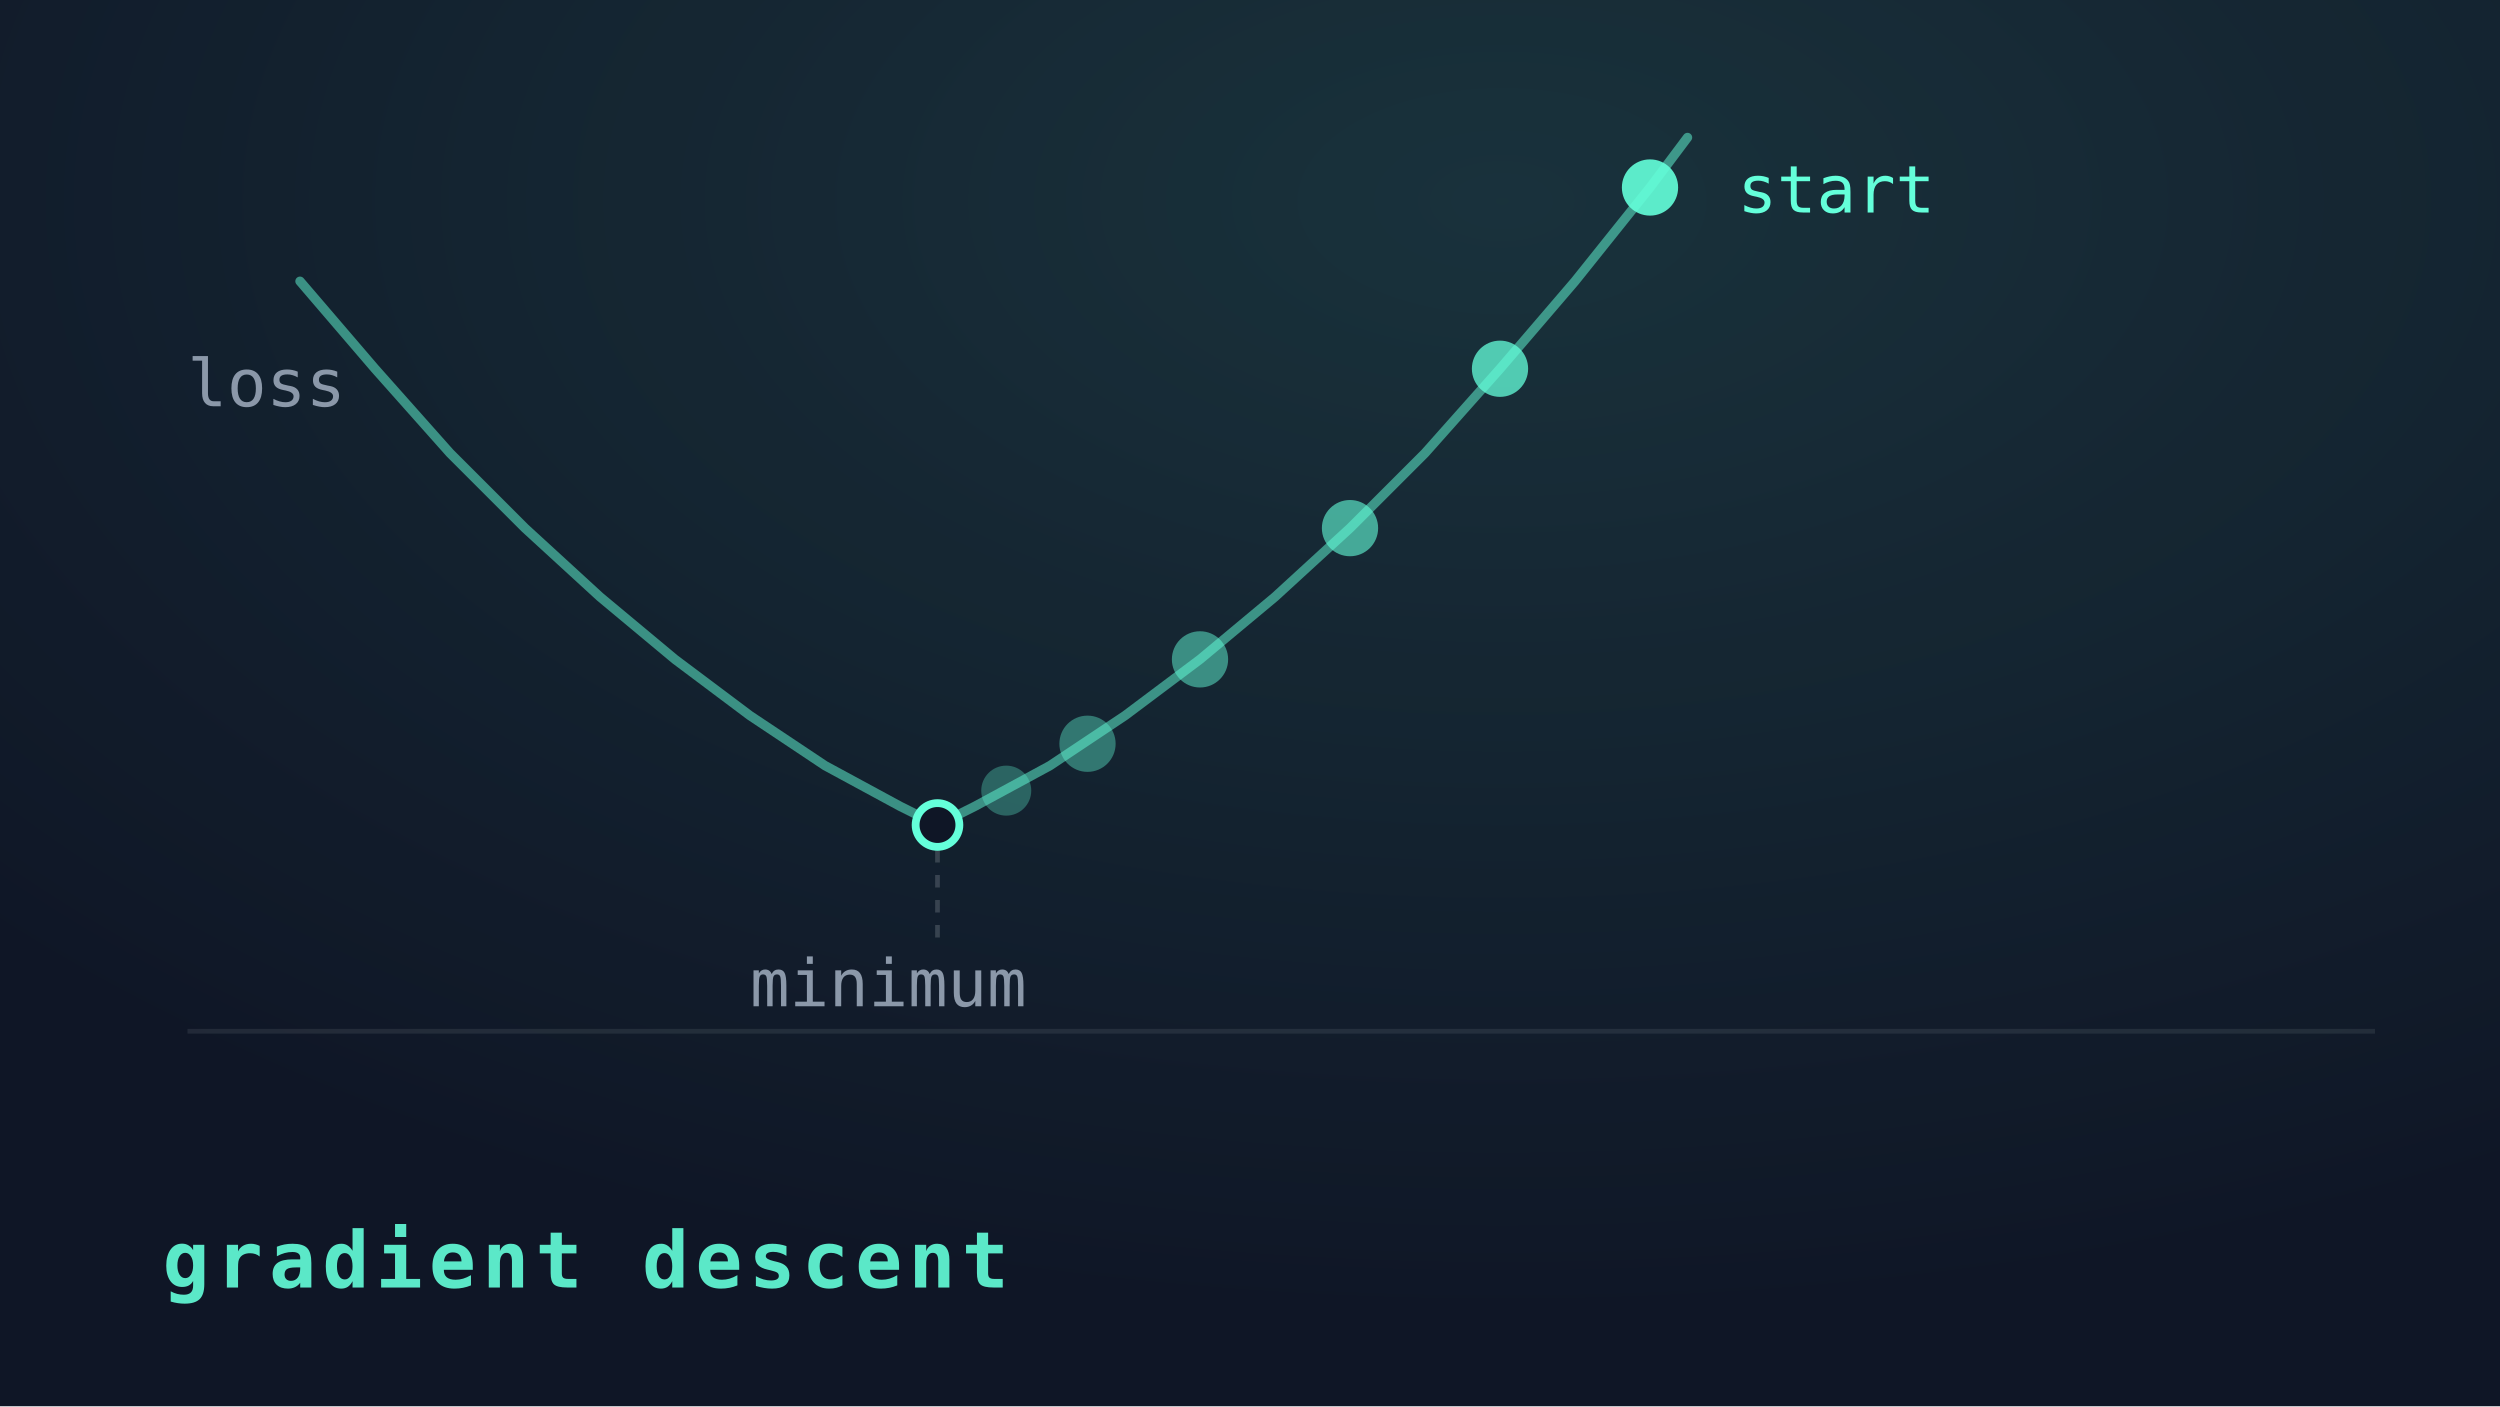
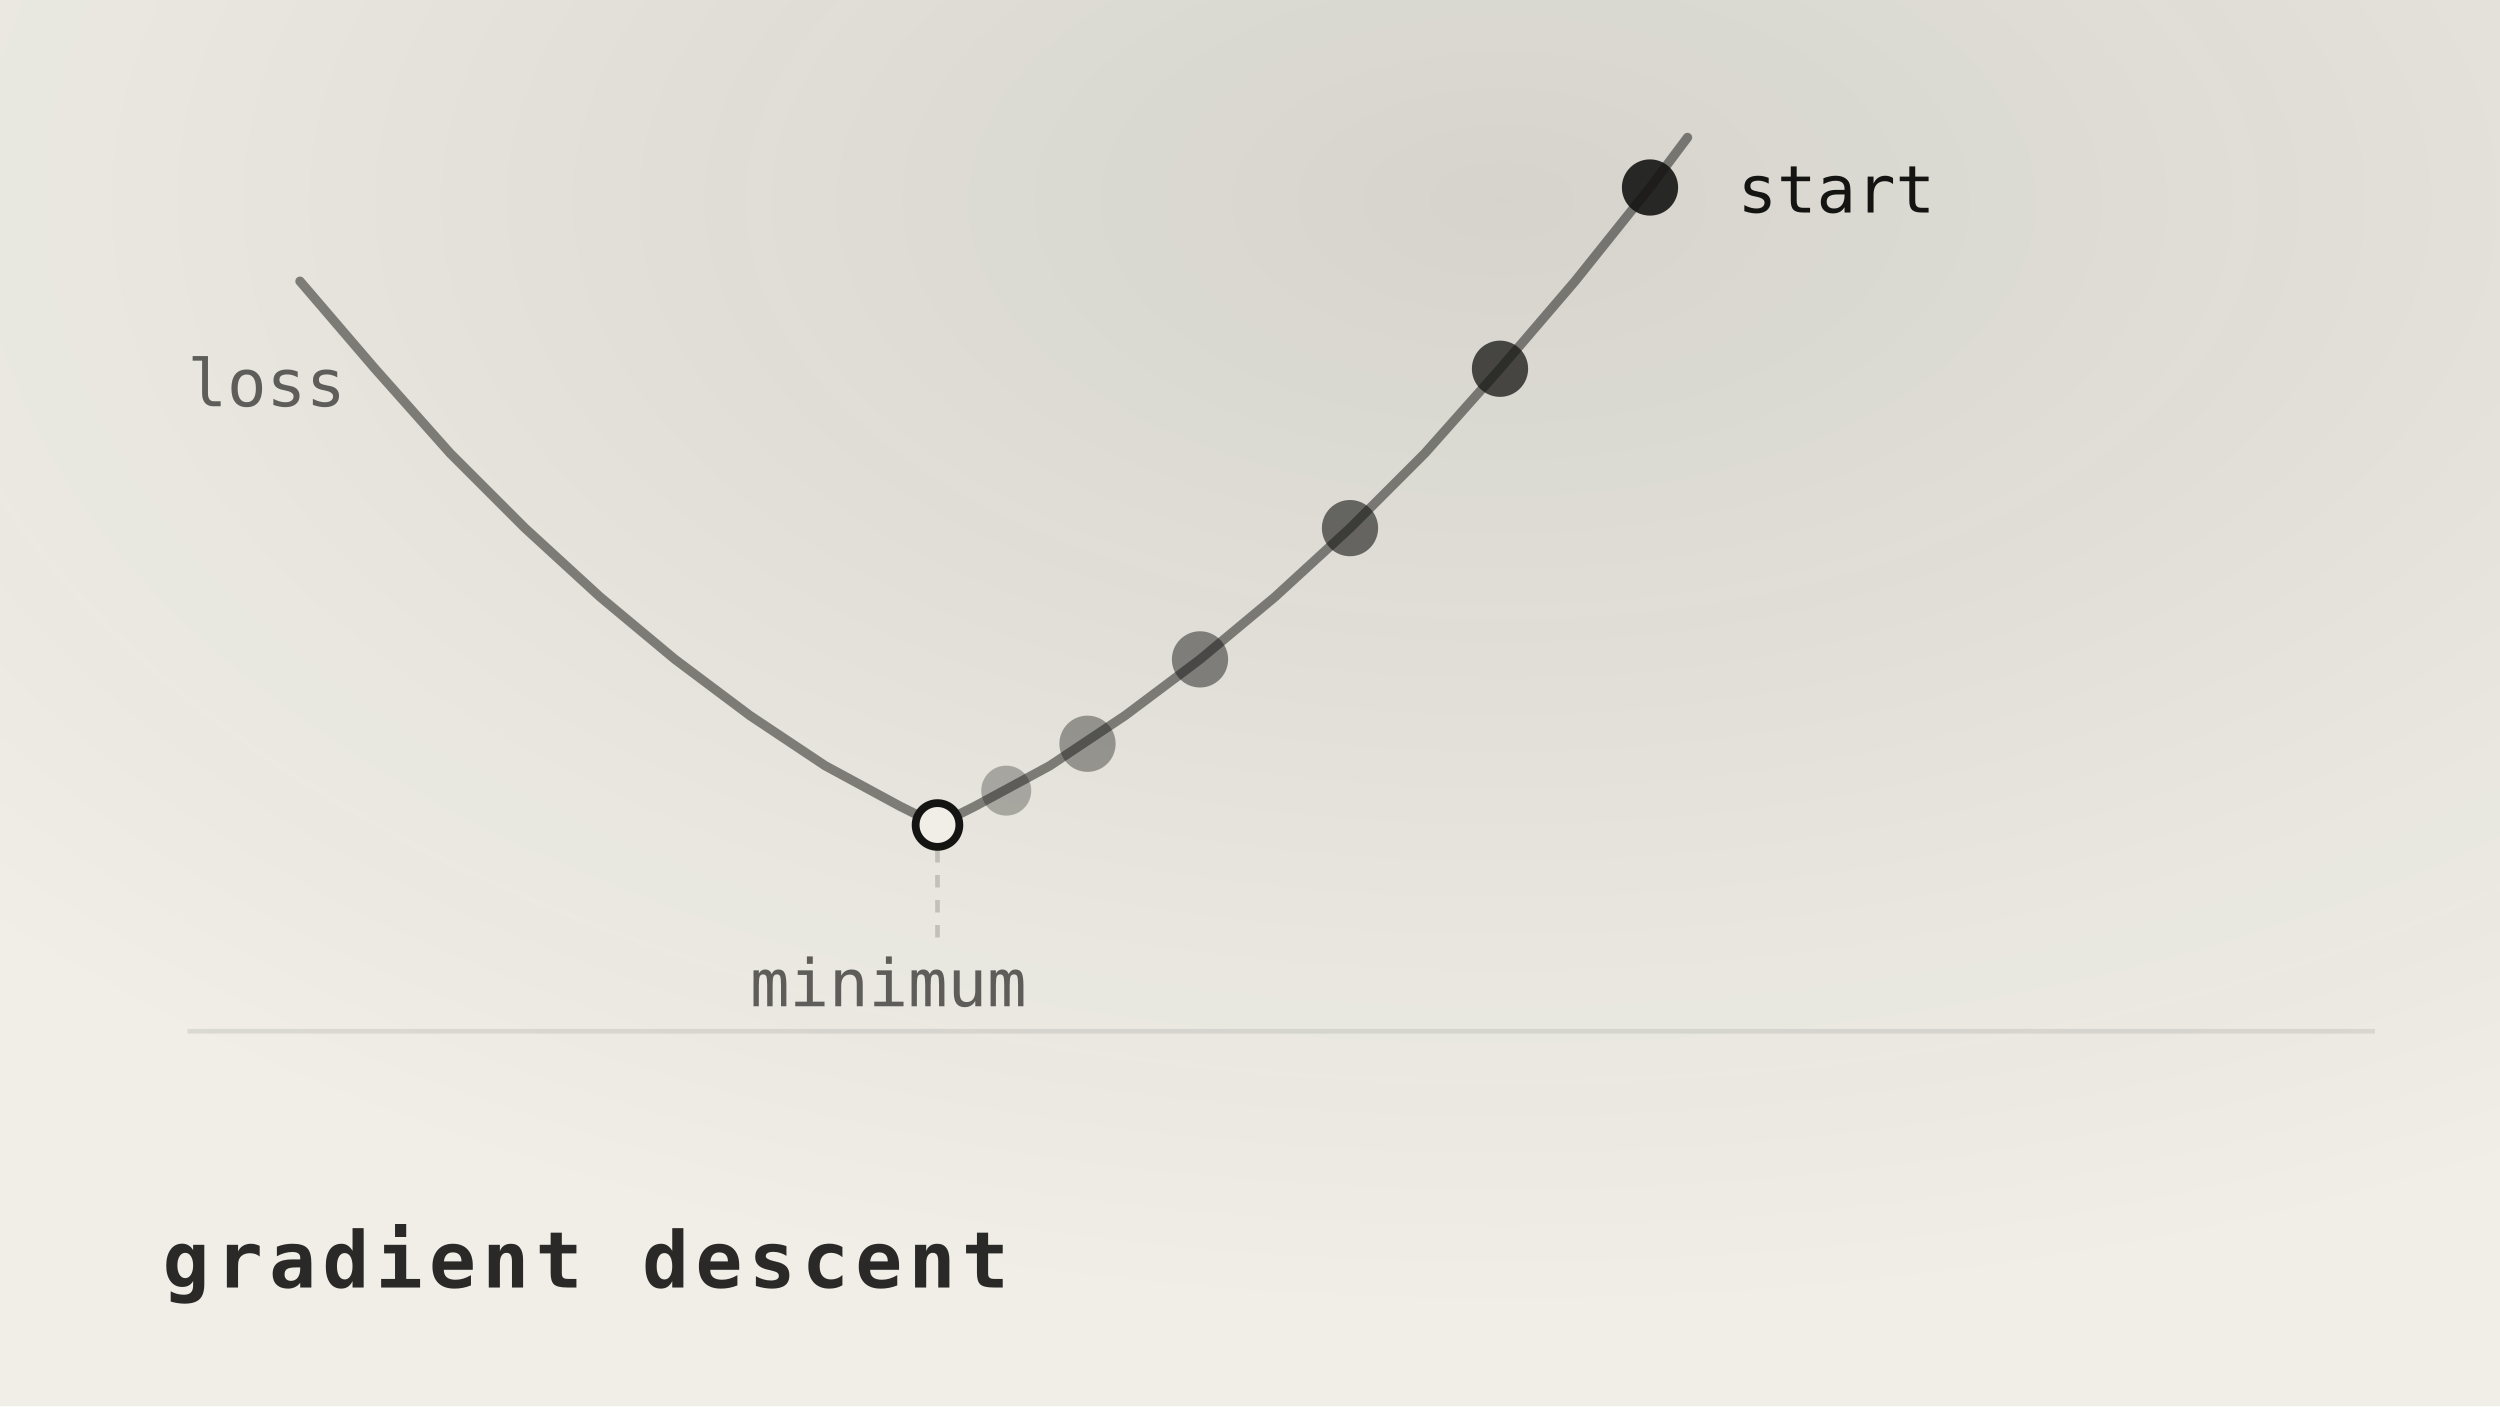
<svg xmlns="http://www.w3.org/2000/svg" viewBox="0 0 800 450" width="800" height="450" role="img" aria-label="Gradient descent: a parabola with marked points stepping down the right-hand slope towards the minimum, the gaps between them shrinking each step.">
  <defs>
    <radialGradient id="glow" cx="60%" cy="14%" r="80%">
-       <stop offset="0%" stop-color="#64FFDA" stop-opacity="0.12" />
-       <stop offset="100%" stop-color="#64FFDA" stop-opacity="0" />
+       <stop offset="0%" stop-color="#141413" stop-opacity="0.12" />
+       <stop offset="100%" stop-color="#141413" stop-opacity="0" />
    </radialGradient>
  </defs>
-   <rect width="800" height="450" fill="#0F1626" />
+   <rect width="800" height="450" fill="#F0EEE6" />
  <rect width="800" height="450" fill="url(#glow)" />
-   <path d="M60 330 H760" stroke="rgba(230,237,243,0.09)" stroke-width="1.5" />
-   <path d="M96 90 L120 118 L144 145 L168 169 L192 191 L216 211 L240 229 L264 245 L288 258 L300 264 L312 258 L336 245 L360 229 L384 211 L408 191 L432 169 L456 145 L480 118 L504 90 L528 60 L540 44" fill="none" stroke="#64FFDA" stroke-opacity="0.5" stroke-width="3" stroke-linecap="round" stroke-linejoin="round" />
-   <circle cx="528" cy="60" r="9" fill="#64FFDA" fill-opacity="0.9" />
-   <circle cx="480" cy="118" r="9" fill="#64FFDA" fill-opacity="0.75" />
-   <circle cx="432" cy="169" r="9" fill="#64FFDA" fill-opacity="0.6" />
-   <circle cx="384" cy="211" r="9" fill="#64FFDA" fill-opacity="0.48" />
-   <circle cx="348" cy="238" r="9" fill="#64FFDA" fill-opacity="0.38" />
-   <circle cx="322" cy="253" r="8" fill="#64FFDA" fill-opacity="0.3" />
-   <path d="M300 264 V300" stroke="rgba(230,237,243,0.18)" stroke-width="1.5" stroke-dasharray="4 4" />
-   <circle cx="300" cy="264" r="7" fill="#0F1626" stroke="#64FFDA" stroke-width="2.5" />
-   <text x="60" y="130" font-family="ui-monospace, SFMono-Regular, Menlo, Consolas, monospace" font-size="21" fill="#8B98A9">loss</text>
-   <text x="240" y="322" font-family="ui-monospace, SFMono-Regular, Menlo, Consolas, monospace" font-size="21" fill="#8B98A9">minimum</text>
-   <text x="556" y="68" font-family="ui-monospace, SFMono-Regular, Menlo, Consolas, monospace" font-size="21" fill="#64FFDA">start</text>
-   <text x="52" y="412" font-family="ui-monospace, SFMono-Regular, Menlo, Consolas, monospace" font-size="25" font-weight="600" letter-spacing="2" fill="#64FFDA" fill-opacity="0.9">gradient descent</text>
+   <path d="M60 330 H760" stroke="rgba(20,20,19,0.09)" stroke-width="1.5" />
+   <path d="M96 90 L120 118 L144 145 L168 169 L192 191 L216 211 L240 229 L264 245 L288 258 L300 264 L312 258 L336 245 L360 229 L384 211 L408 191 L432 169 L456 145 L480 118 L504 90 L528 60 L540 44" fill="none" stroke="#141413" stroke-opacity="0.5" stroke-width="3" stroke-linecap="round" stroke-linejoin="round" />
+   <circle cx="528" cy="60" r="9" fill="#141413" fill-opacity="0.9" />
+   <circle cx="480" cy="118" r="9" fill="#141413" fill-opacity="0.75" />
+   <circle cx="432" cy="169" r="9" fill="#141413" fill-opacity="0.6" />
+   <circle cx="384" cy="211" r="9" fill="#141413" fill-opacity="0.48" />
+   <circle cx="348" cy="238" r="9" fill="#141413" fill-opacity="0.38" />
+   <circle cx="322" cy="253" r="8" fill="#141413" fill-opacity="0.3" />
+   <path d="M300 264 V300" stroke="rgba(20,20,19,0.18)" stroke-width="1.5" stroke-dasharray="4 4" />
+   <circle cx="300" cy="264" r="7" fill="#F0EEE6" stroke="#141413" stroke-width="2.5" />
+   <text x="60" y="130" font-family="ui-monospace, SFMono-Regular, Menlo, Consolas, monospace" font-size="21" fill="#5E5D59">loss</text>
+   <text x="240" y="322" font-family="ui-monospace, SFMono-Regular, Menlo, Consolas, monospace" font-size="21" fill="#5E5D59">minimum</text>
+   <text x="556" y="68" font-family="ui-monospace, SFMono-Regular, Menlo, Consolas, monospace" font-size="21" fill="#141413">start</text>
+   <text x="52" y="412" font-family="ui-monospace, SFMono-Regular, Menlo, Consolas, monospace" font-size="25" font-weight="600" letter-spacing="2" fill="#141413" fill-opacity="0.9">gradient descent</text>
</svg>
